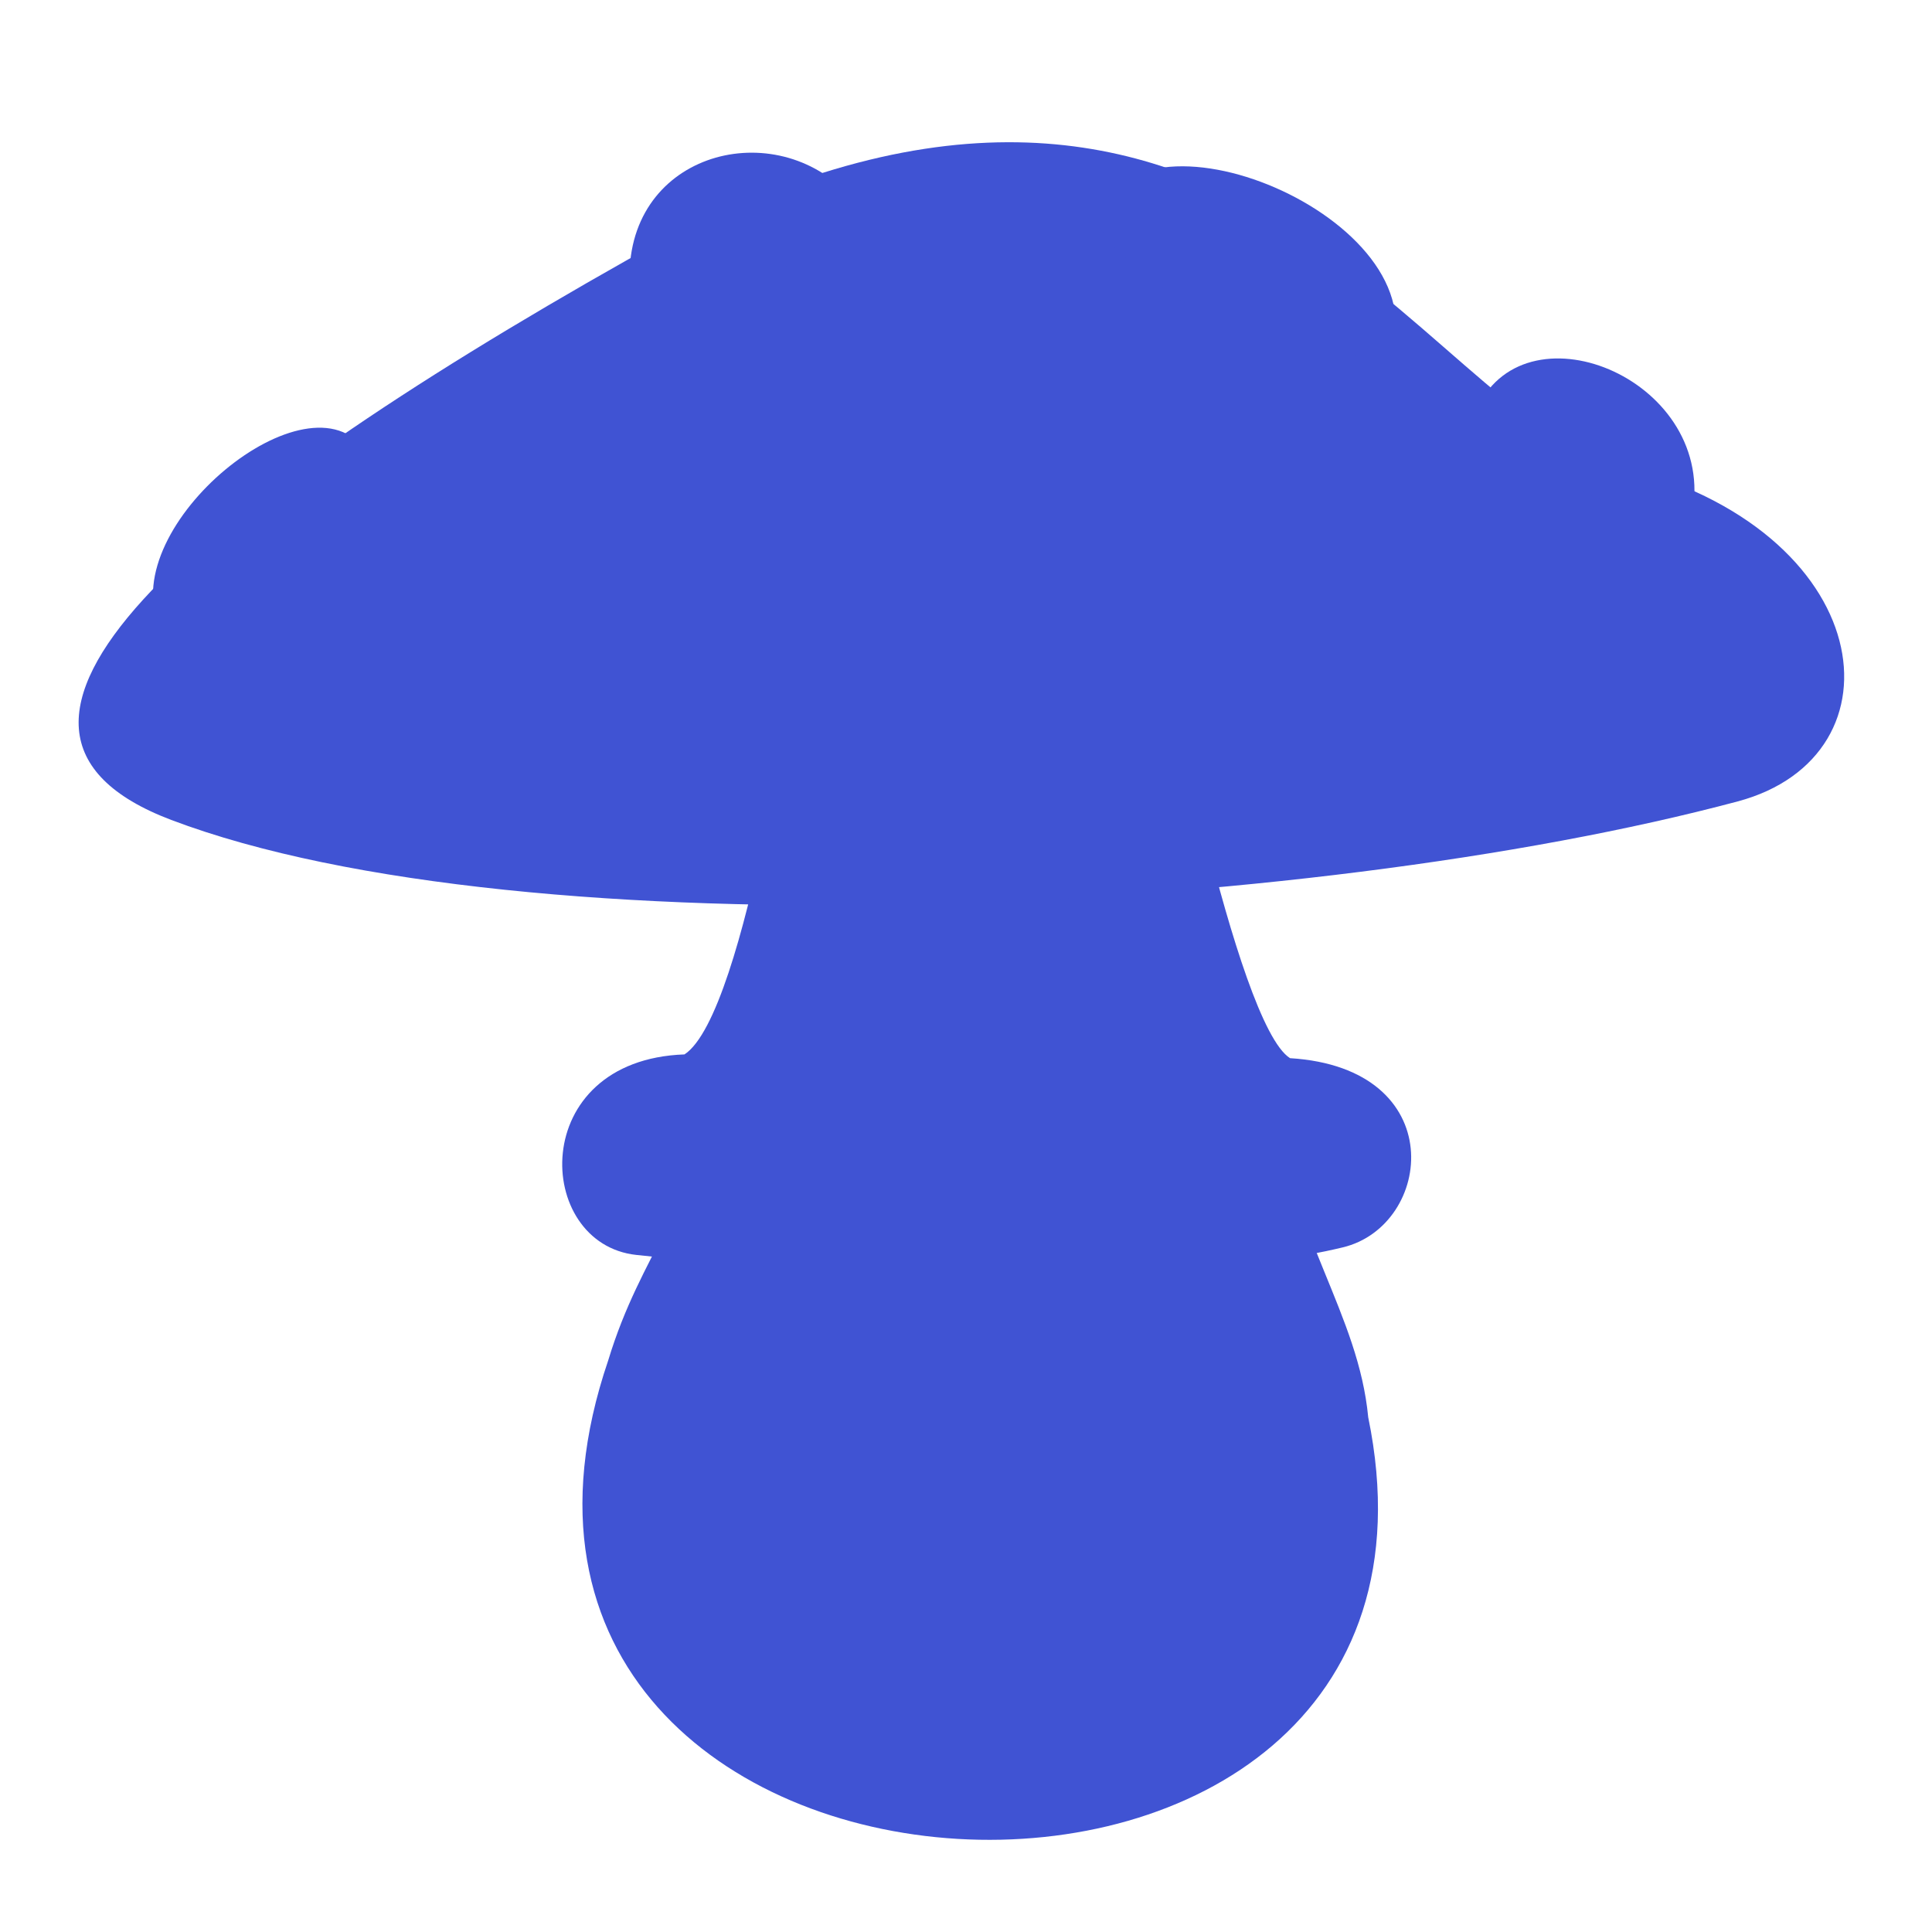
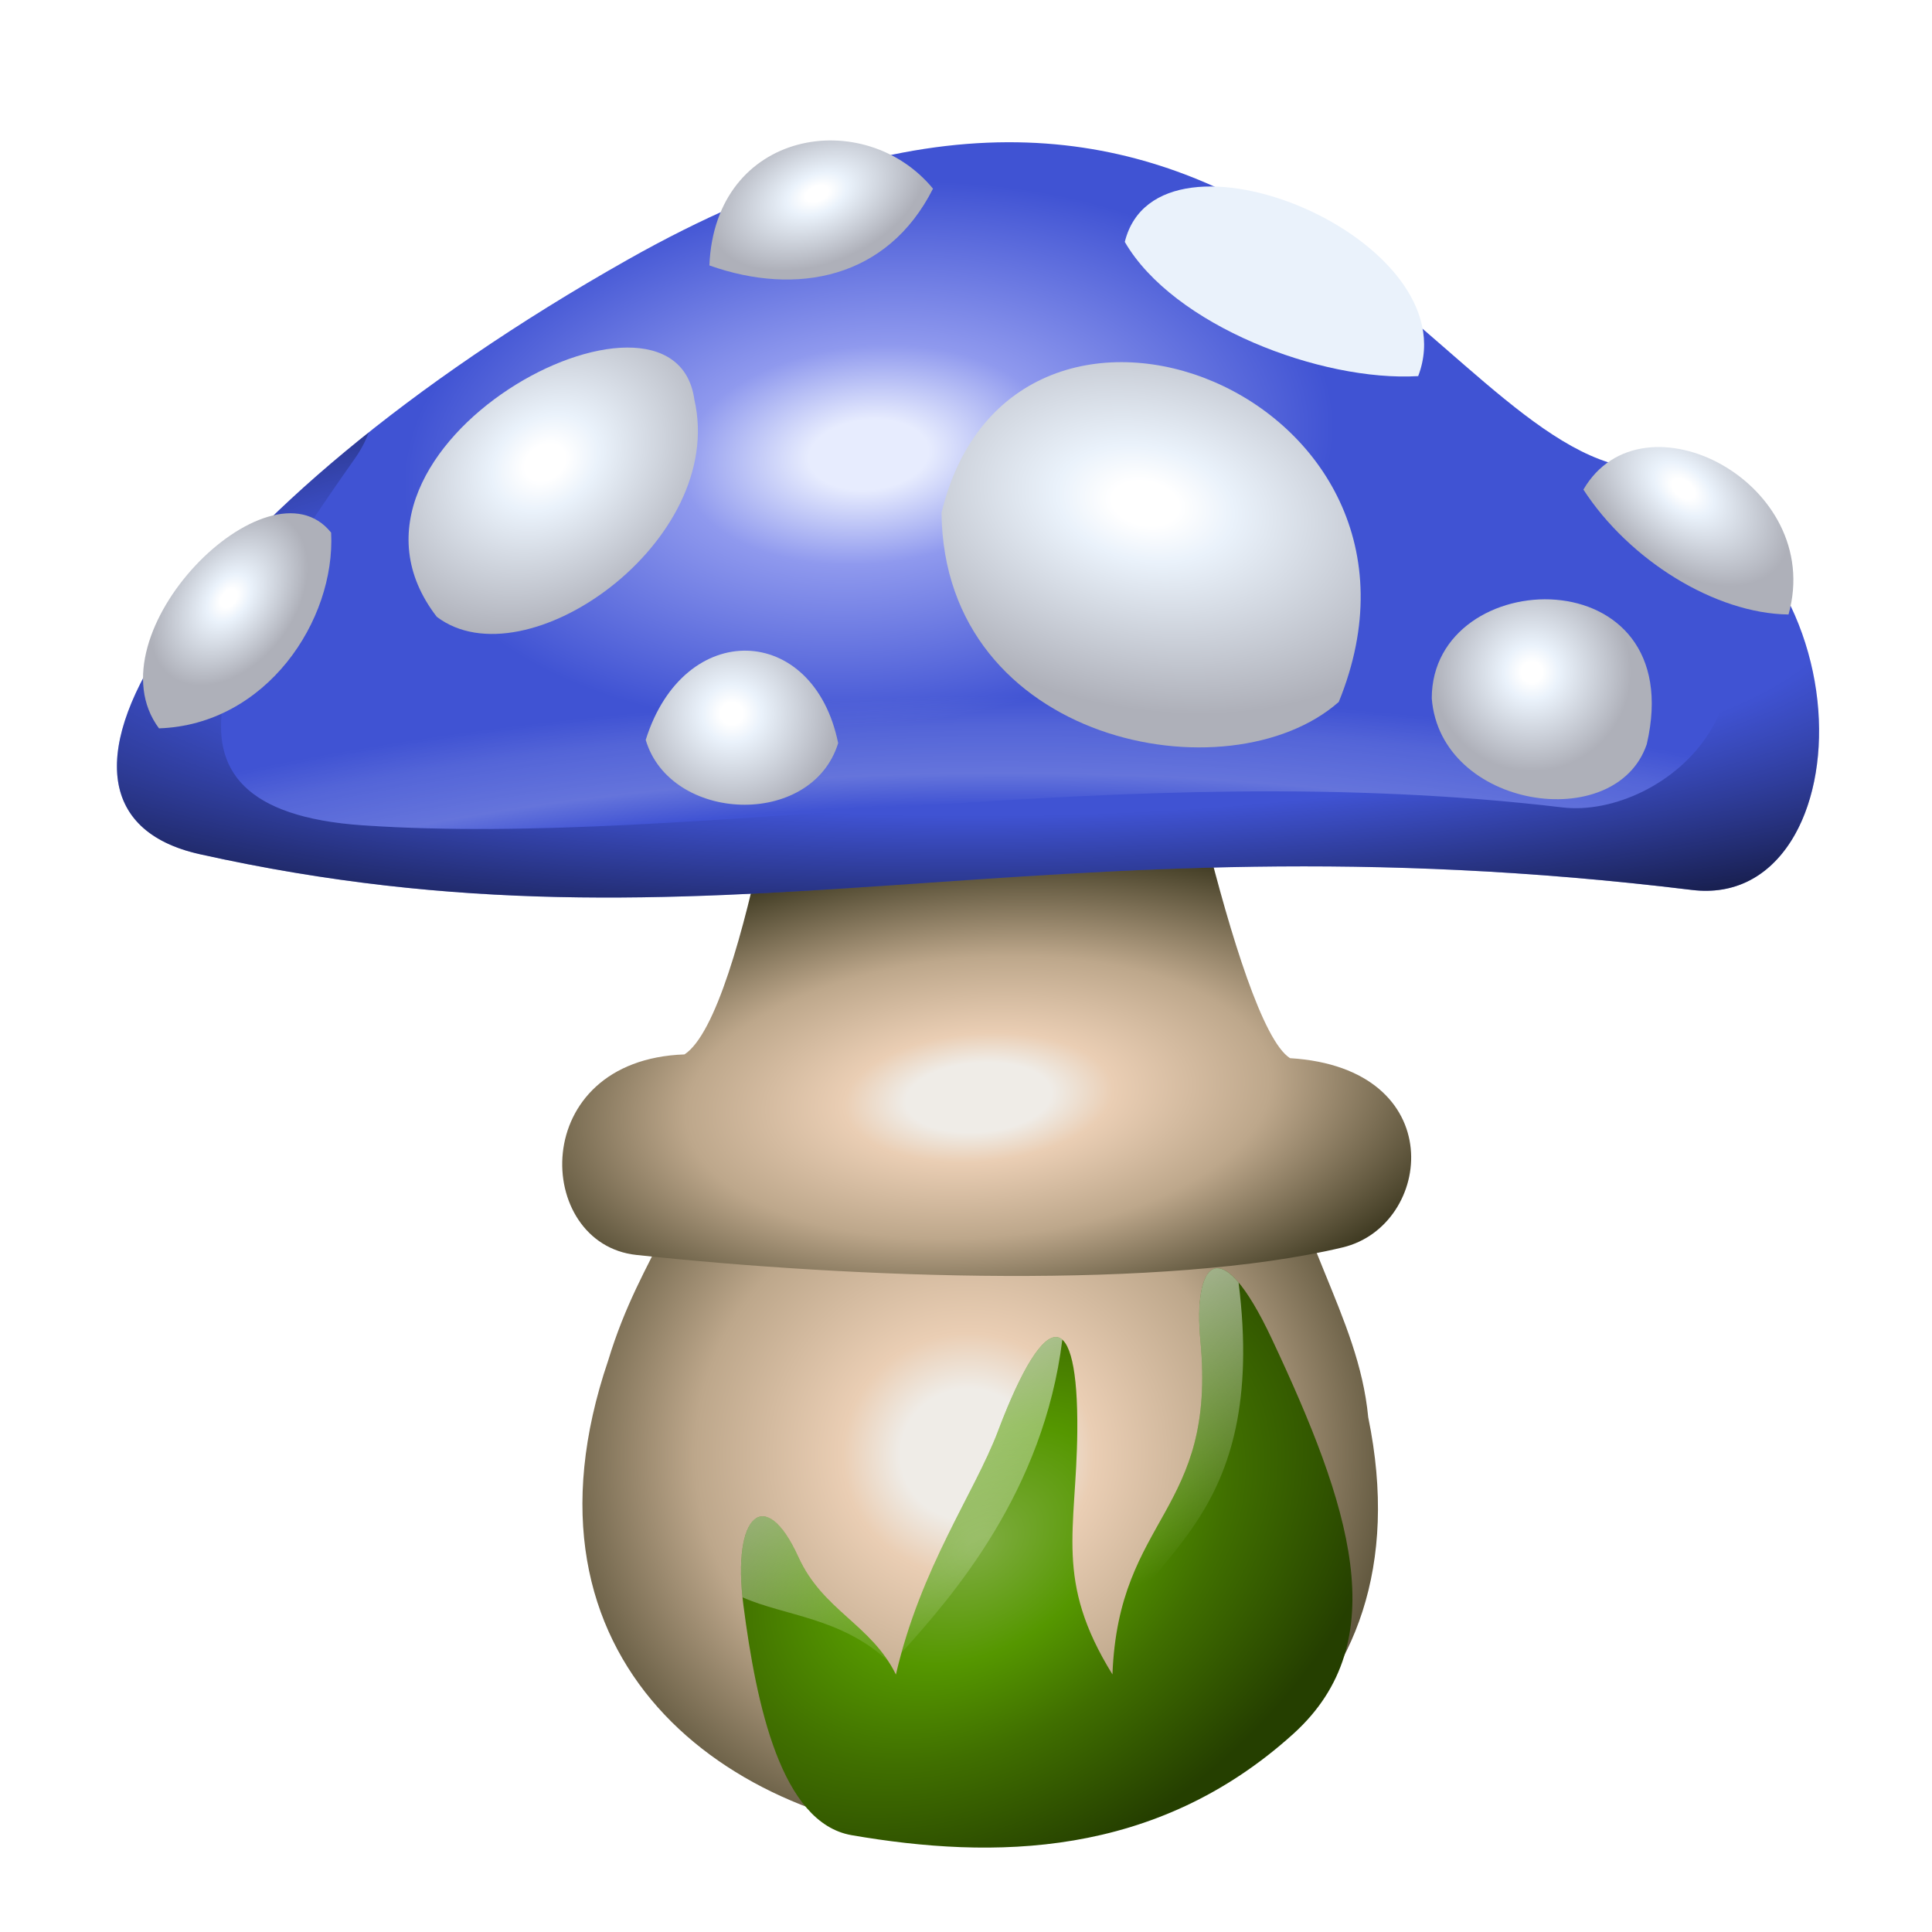
- <svg xmlns="http://www.w3.org/2000/svg" width="240mm" height="240mm" viewBox="0 0 240 240" version="1.1" id="svg5">
-   <defs id="defs2" />
+ <svg xmlns="http://www.w3.org/2000/svg" xmlns:xlink="http://www.w3.org/1999/xlink" width="240mm" height="240mm" viewBox="0 0 240 240" version="1.1" id="svg5">
+   <defs id="defs2">
+     <linearGradient id="linearGradient1451">
+       <stop style="stop-color:#efece7;stop-opacity:1;" offset="0.138" id="stop1443" />
+       <stop style="stop-color:#eaceb4;stop-opacity:1;" offset="0.255" id="stop1445" />
+       <stop style="stop-color:#bda78b;stop-opacity:1;" offset="0.556" id="stop1447" />
+       <stop style="stop-color:#39351d;stop-opacity:1;" offset="1" id="stop1449" />
+     </linearGradient>
+     <linearGradient id="linearGradient58611">
+       <stop style="stop-color:#ffffff;stop-opacity:1;" offset="0" id="stop58607" />
+       <stop style="stop-color:#ffffff;stop-opacity:0;" offset="1" id="stop58609" />
+     </linearGradient>
+     <linearGradient id="linearGradient58578">
+       <stop style="stop-color:#7bab3b;stop-opacity:1;" offset="0.026" id="stop58618" />
+       <stop style="stop-color:#559700;stop-opacity:1;" offset="0.321" id="stop58582" />
+       <stop style="stop-color:#406f00;stop-opacity:1;" offset="0.593" id="stop58574" />
+       <stop style="stop-color:#253f00;stop-opacity:1;" offset="1" id="stop58576" />
+     </linearGradient>
+     <linearGradient id="linearGradient43000">
+       <stop style="stop-color:#ffffff;stop-opacity:1;" offset="0.106" id="stop44456" />
+       <stop style="stop-color:#eaf2fb;stop-opacity:1;" offset="0.278" id="stop42996" />
+       <stop style="stop-color:#aeb0b9;stop-opacity:1;" offset="1" id="stop42998" />
+     </linearGradient>
+     <linearGradient id="linearGradient29807">
+       <stop style="stop-color:#ffffff;stop-opacity:0;" offset="0.728" id="stop29799" />
+       <stop style="stop-color:#ffffff;stop-opacity:0.193;" offset="0.808" id="stop29803" />
+       <stop style="stop-color:#ffffff;stop-opacity:0.102;" offset="0.926" id="stop36352" />
+       <stop style="stop-color:#ffffff;stop-opacity:0;" offset="1" id="stop29805" />
+     </linearGradient>
+     <linearGradient id="linearGradient18120">
+       <stop style="stop-color:#000000;stop-opacity:0;" offset="0.476" id="stop18118" />
+       <stop style="stop-color:#000000;stop-opacity:1;" offset="1" id="stop18116" />
+     </linearGradient>
+     <linearGradient id="linearGradient7125">
+       <stop style="stop-color:#000000;stop-opacity:1" offset="0.527" id="stop7880" />
+       <stop style="stop-color:#000000;stop-opacity:1;" offset="0.848" id="stop7882" />
+     </linearGradient>
+     <linearGradient id="linearGradient7125-2">
+       <stop style="stop-color:#ffffff;stop-opacity:1;" offset="0.146" id="stop7875" />
+       <stop style="stop-color:#ffffff;stop-opacity:0;" offset="1" id="stop7873" />
+     </linearGradient>
+     <linearGradient id="linearGradient7125-1">
+       <stop style="stop-color:#000000;stop-opacity:0.193;" offset="0.527" id="stop7123" />
+       <stop style="stop-color:#000000;stop-opacity:0;" offset="0.848" id="stop7121" />
+     </linearGradient>
+     <linearGradient id="linearGradient6332">
+       <stop style="stop-color:#e7ecfe;stop-opacity:1;" offset="0.043" id="stop6328" />
+       <stop style="stop-color:#8f99ee;stop-opacity:1;" offset="0.135" id="stop6338" />
+       <stop style="stop-color:#4053d3;stop-opacity:1;" offset="0.335" id="stop6336" />
+       <stop style="stop-color:#4053d3;stop-opacity:1;" offset="1" id="stop6340" />
+     </linearGradient>
+     <radialGradient xlink:href="#linearGradient1451" id="radialGradient5408" cx="120.926" cy="182.677" fx="120.926" fy="182.677" r="49.413" gradientTransform="matrix(1.234095,-0.04211028,0.04072372,1.193459,-36.39087,-32.24593)" gradientUnits="userSpaceOnUse" />
+     <radialGradient xlink:href="#linearGradient1451" id="radialGradient5546" cx="121.528" cy="148.84" fx="121.528" fy="148.84" r="52.73" gradientTransform="matrix(1.238552,-0.0951134,0.0453664,0.5907543,-35.70389,59.96804)" gradientUnits="userSpaceOnUse" />
+     <radialGradient xlink:href="#linearGradient6332" id="radialGradient6334" cx="100.014" cy="53.293" fx="100.014" fy="53.293" r="105.726" gradientTransform="matrix(1.62902,-0.1514181,0.08800949,0.9468434,-59.69372,21.17768)" gradientUnits="userSpaceOnUse" />
+     <radialGradient xlink:href="#linearGradient18120" id="radialGradient18122" cx="130.004" cy="46.802" fx="130.004" fy="46.802" r="125.811" gradientTransform="matrix(1.671874,-0.02858596,0.00679076,0.397164,-89.9223,62.54577)" gradientUnits="userSpaceOnUse" />
+     <radialGradient xlink:href="#linearGradient29807" id="radialGradient29814" cx="122.488" cy="209.098" fx="122.488" fy="209.098" r="93.747" gradientTransform="matrix(1.740938,-0.02706077,0.00827502,0.532368,-96.32272,28.43272)" gradientUnits="userSpaceOnUse" />
+     <radialGradient xlink:href="#linearGradient43000" id="radialGradient43002" cx="67.24" cy="58.041" fx="67.24" fy="58.041" r="17.973" gradientTransform="matrix(1.175608,-0.7765143,0.6080548,0.9205681,-46.61913,56.23296)" gradientUnits="userSpaceOnUse" />
+     <radialGradient xlink:href="#linearGradient43000" id="radialGradient45972" cx="139.677" cy="64.614" fx="139.677" fy="64.614" r="26.035" gradientTransform="matrix(1.49412,0.2970264,-0.1910551,0.961057,-54.06532,-41.05524)" gradientUnits="userSpaceOnUse" />
+     <radialGradient xlink:href="#linearGradient43000" id="radialGradient45980" cx="91.031" cy="88.761" fx="91.031" fy="88.761" r="11.953" gradientTransform="matrix(1.104954,0,0,1.07354,-9.673235,-6.647804)" gradientUnits="userSpaceOnUse" />
+     <radialGradient xlink:href="#linearGradient43000" id="radialGradient46714" cx="190.448" cy="83.404" fx="190.448" fy="83.404" r="13.665" gradientTransform="matrix(0.9010053,0.01308111,-0.01307763,0.900764,19.77776,5.875642)" gradientUnits="userSpaceOnUse" />
+     <radialGradient xlink:href="#linearGradient43000" id="radialGradient46732" cx="209.879" cy="57.925" fx="209.879" fy="57.925" r="13.041" gradientTransform="matrix(0.9043471,0.738836,-0.4567401,0.5590572,45.77373,-126.7149)" gradientUnits="userSpaceOnUse" />
+     <radialGradient xlink:href="#linearGradient43000" id="radialGradient48202" cx="31.016" cy="73.547" fx="31.016" fy="73.547" r="11.696" gradientTransform="matrix(0.6248276,-0.8232366,0.5576741,0.4232685,-31.95347,68.73182)" gradientUnits="userSpaceOnUse" />
+     <radialGradient xlink:href="#linearGradient43000" id="radialGradient48226" cx="101.628" cy="23.765" fx="101.628" fy="23.765" r="13.888" gradientTransform="matrix(0.9367678,-0.379393,0.2334998,0.5765396,0.7584286,48.93379)" gradientUnits="userSpaceOnUse" />
+     <radialGradient xlink:href="#linearGradient58578" id="radialGradient58580" cx="124.9" cy="192.576" fx="124.9" fy="192.576" r="37.514" gradientTransform="matrix(1.346995,-0.7587232,0.5103754,0.9060921,-144.0589,113.6822)" gradientUnits="userSpaceOnUse" />
+     <linearGradient xlink:href="#linearGradient58611" id="linearGradient58613" x1="98.883" y1="153.725" x2="121.26" y2="207.306" gradientUnits="userSpaceOnUse" />
+   </defs>
  <g id="layer1">
-     <path id="rect1058" style="fill:#4053d3;fill-opacity:1;stroke:none;stroke-width:0.265" d="m 88.63,133.982 c -2.335,16.55 -8.936,21.339 -13.076,35.013 -25.464,74.769 109.716,81.381 94.411,7.064 -1.223,-12.81 -9.296,-22.012 -12.635,-41.575 z" />
-     <path style="fill:#4053d3;fill-opacity:1;stroke:none;stroke-width:0.25px;stroke-linecap:butt;stroke-linejoin:miter;stroke-opacity:1" d="m 99.084,79.806 c 0,0 -6.303,46.121 -14.053,51.176 -19.585,0.698 -18.727,23.543 -5.978,24.911 27.261,2.926 65.689,4.342 87.747,-0.938 11.241,-2.691 13.46,-22.274 -6.547,-23.505 -6.761,-4.286 -15.987,-52.277 -15.987,-52.277 l -45.181,0.632 z" id="path1002" />
-     <path style="fill:#4053d3;fill-opacity:1;stroke:none;stroke-width:0.265px;stroke-linecap:butt;stroke-linejoin:miter;stroke-opacity:1" d="M 21.269,101.854 C 65.233,118.501 162.29,113.868 215.868,99.553 236.938,93.923 233.428,65.814 201.006,57.78 176.44,51.693 152.348,-9.726 78.01,32.238 22.939,63.326 -8.573,90.554 21.269,101.854 Z" id="path242" />
-     <path style="fill:#4053d3;fill-opacity:1;stroke:none;stroke-width:0.265px;stroke-linecap:butt;stroke-linejoin:miter;stroke-opacity:1" d="M 78.358,36.903 C 76.336,20.07 94.239,14.226 104.262,23.065 100.465,35.012 89.662,38.975 78.358,36.903 Z" id="path1787" />
-     <path style="fill:#4053d3;fill-opacity:1;stroke:none;stroke-width:0.265px;stroke-linecap:butt;stroke-linejoin:miter;stroke-opacity:1" d="m 136.214,27.543 c 4.051,-16.464 42.975,-0.385 36.444,16.67 -12.059,0.715 -30.427,-6.285 -36.444,-16.67 z" id="path1814" />
-     <path style="fill:#4053d3;fill-opacity:1;stroke:none;stroke-width:0.265px;stroke-linecap:butt;stroke-linejoin:miter;stroke-opacity:1" d="m 183.568,50.565 c 6.316,-13.108 29.896,-3.161 26.613,13.484 -9.119,0.593 -20.277,-5.203 -26.613,-13.484 z" id="path1820" />
-     <path style="fill:#4053d3;fill-opacity:1;stroke:none;stroke-width:0.265px;stroke-linecap:butt;stroke-linejoin:miter;stroke-opacity:1" d="M 19.757,77.649 C 14.472,65.332 38.425,45.695 45.437,56.039 45.153,66.983 31.06,79.72 19.757,77.649 Z" id="path1822" />
+     <path id="rect1058" style="fill:url(#radialGradient5408);fill-opacity:1.0;stroke:none;stroke-width:0.265" d="m 88.63,133.982 c -2.335,16.55 -8.936,21.339 -13.076,35.013 -25.464,74.769 109.716,81.381 94.411,7.064 -1.223,-12.81 -9.296,-22.012 -12.635,-41.575 z" />
+     <path style="fill:url(#radialGradient5546);fill-opacity:1.0;stroke:none;stroke-width:0.25px;stroke-linecap:butt;stroke-linejoin:miter;stroke-opacity:1" d="m 99.084,79.806 c 0,0 -6.303,46.121 -14.053,51.176 -19.585,0.698 -18.727,23.543 -5.978,24.911 27.261,2.926 65.689,4.342 87.747,-0.938 11.241,-2.691 13.46,-22.274 -6.547,-23.505 -6.761,-4.286 -15.987,-52.277 -15.987,-52.277 l -45.181,0.632 z" id="path1002" />
+     <path style="fill:url(#radialGradient6334);fill-opacity:1;stroke:none;stroke-width:0.265;stroke-linecap:butt;stroke-linejoin:miter;stroke-opacity:1;stroke-dasharray:none" d="M 24.818,106.112 C 88.995,120.395 128.541,100.603 210.19,110.553 231.839,113.191 233.428,65.814 201.006,57.78 176.44,51.693 152.348,-9.726 78.01,32.238 22.939,63.326 -0.761,100.42 24.818,106.112 Z" id="path242" />
+     <path id="path16662" style="fill:url(#radialGradient18122);stroke:none;stroke-width:0.265px;stroke-linecap:butt;stroke-linejoin:miter;stroke-opacity:1;fill-opacity:1" d="M 45.789 53.734 C 14.779 78.444 5.001 101.702 24.818 106.112 C 88.995 120.395 128.541 100.603 210.19 110.553 C 231.147 113.107 233.305 68.796 204.013 58.671 C 204.373 60.481 205.231 62.262 206.694 63.907 C 226.243 85.886 206.562 101.78 194.082 100.298 C 139.854 93.858 86.797 105.333 45.13 102.528 C 15.568 100.537 28.703 78.795 44.044 57.018 C 44.864 55.854 45.434 54.754 45.789 53.734 z " />
+     <path id="path29069" style="display:inline;fill:url(#radialGradient29814);fill-opacity:1;stroke:none;stroke-width:0.265;stroke-linecap:butt;stroke-linejoin:miter;stroke-opacity:1;stroke-dasharray:none" d="m 125.135,17.67 c -13.096,0.048 -28.54,4.078 -47.124,14.569 -12.406,7.003 -23.204,14.31 -32.221,21.495 -5.1e-5,1.46e-4 5.1e-5,3.71e-4 0,5.17e-4 -0.355,1.02 -0.926,2.12 -1.745,3.284 -15.341,21.777 -28.477,43.519 1.085,45.51 41.667,2.806 94.724,-8.67 148.953,-2.23 12.48,1.482 32.161,-14.411 12.612,-36.391 -1.463,-1.645 -2.321,-3.425 -2.681,-5.236 -0.968,-0.335 -1.97,-0.633 -3.007,-0.89 C 182.582,53.215 164.424,17.526 125.135,17.67 Z m 78.878,41.001 c -136.009,-39.114 -68.004,-19.557 0,0 z" />
+     <path style="fill:url(#radialGradient48226);fill-opacity:1;stroke:none;stroke-width:0.265px;stroke-linecap:butt;stroke-linejoin:miter;stroke-opacity:1" d="M 88.123,32.974 C 88.807,16.033 107.412,13.114 115.9,23.437 110.249,34.627 98.953,36.819 88.123,32.974 Z" id="path1787" />
+     <path style="fill:#eaf2fb;fill-opacity:1;stroke:none;stroke-width:0.265px;stroke-linecap:butt;stroke-linejoin:miter;stroke-opacity:1" d="m 139.727,30.052 c 4.051,-16.464 42.975,-0.385 36.444,16.67 -12.059,0.715 -30.427,-6.285 -36.444,-16.67 z" id="path1814" />
+     <path style="fill:url(#radialGradient46732);fill-opacity:1;stroke:none;stroke-width:0.265px;stroke-linecap:butt;stroke-linejoin:miter;stroke-opacity:1" d="m 196.697,60.817 c 7.319,-12.575 30.052,-0.82 25.48,15.518 -9.138,-0.12 -19.81,-6.768 -25.48,-15.518 z" id="path1820" />
+     <path style="fill:url(#radialGradient48202);fill-opacity:1;stroke:none;stroke-width:0.265px;stroke-linecap:butt;stroke-linejoin:miter;stroke-opacity:1" d="M 19.751,90.478 C 11.042,78.79 33.356,56.387 41.135,66.168 41.684,77.102 33.066,90.03 19.751,90.478 Z" id="path1822" />
+     <path style="fill:url(#radialGradient43002);fill-opacity:1;stroke:none;stroke-width:0.33px;stroke-linecap:butt;stroke-linejoin:miter;stroke-opacity:1" d="M 54.257,76.621 C 37.945,55.472 83.708,31.386 86.255,49.627 90.322,67.287 65.246,84.971 54.257,76.621 Z" id="path1822-1" />
+     <path style="fill:url(#radialGradient45980);fill-opacity:1;stroke:none;stroke-width:0.265px;stroke-linecap:butt;stroke-linejoin:miter;stroke-opacity:1" d="M 80.213,91.914 C 84.964,76.748 101.096,77.387 104.119,92.319 100.799,102.962 83.251,102.19 80.213,91.914 Z" id="path1705" />
+     <path style="fill:url(#radialGradient45972);fill-opacity:1;stroke:none;stroke-width:0.474px;stroke-linecap:butt;stroke-linejoin:miter;stroke-opacity:1" d="M 166.306,87.196 C 181.899,49.003 125.826,27.197 116.959,63.686 c 0.262,28.682 35.705,35.529 49.347,23.51 z" id="path3885" />
+     <path style="fill:url(#radialGradient46714);fill-opacity:1;stroke:none;stroke-width:0.265px;stroke-linecap:butt;stroke-linejoin:miter;stroke-opacity:1" d="m 204.566,92.45 c 5.452,-23.469 -26.682,-22.497 -26.708,-5.709 1.059,13.737 22.879,17.008 26.708,5.709 z" id="path5362" />
+     <g id="g58727" transform="matrix(0.9716233,0,0,1.041202,2.612061,-9.446652)">
+       <path style="fill:url(#radialGradient58580);fill-opacity:1;stroke:none;stroke-width:0.291px;stroke-linecap:butt;stroke-linejoin:miter;stroke-opacity:1" d="m 124.915,179.801 c 6.184,-15.232 10.269,-14.655 10.132,1e-5 -0.112,11.97 -2.952,17.817 4.494,29.045 0.764,-18.928 13.346,-19.261 11.242,-39.848 -0.939,-9.19 2.424,-13.526 9.154,-0.146 9.91,19.698 15.823,36.024 2.739,47.073 -17.64,14.896 -38.43,15.001 -56.475,12.101 -9.007,-1.447 -12.189,-15.534 -13.843,-27.432 -1.516,-10.906 2.822,-14.388 7.017,-5.779 3.126,6.417 9.315,8.049 12.481,14.044 3.165,-12.782 10.047,-21.636 13.06,-29.057 z" id="path55550" />
+       <path id="path58605" style="fill:url(#linearGradient58613);fill-opacity:1;stroke:none;stroke-width:0.265px;stroke-linecap:butt;stroke-linejoin:miter;stroke-opacity:1" d="m 152.949,160.38 c -1.907,0.019 -2.68,3.593 -2.166,8.619 1.94,18.984 -8.608,20.745 -10.861,35.747 3.464,-10.301 19.588,-14.044 15.744,-42.659 -1.069,-1.18 -1.979,-1.713 -2.717,-1.706 z m -20.598,8.213 c -1.777,-0.072 -4.344,3.592 -7.436,11.208 -2.805,6.908 -8.961,15.061 -12.352,26.467 6.648,-6.864 18.184,-19.297 20.569,-37.363 -0.24,-0.196 -0.5,-0.301 -0.78,-0.312 z M 94.751,189.982 c -1.966,0.073 -3.192,3.597 -2.512,9.66 5.446,2.251 12.544,2.38 18.633,7.612 -3.335,-4.746 -8.669,-6.636 -11.497,-12.441 -1.639,-3.363 -3.299,-4.881 -4.623,-4.832 z" />
+     </g>
  </g>
</svg>
